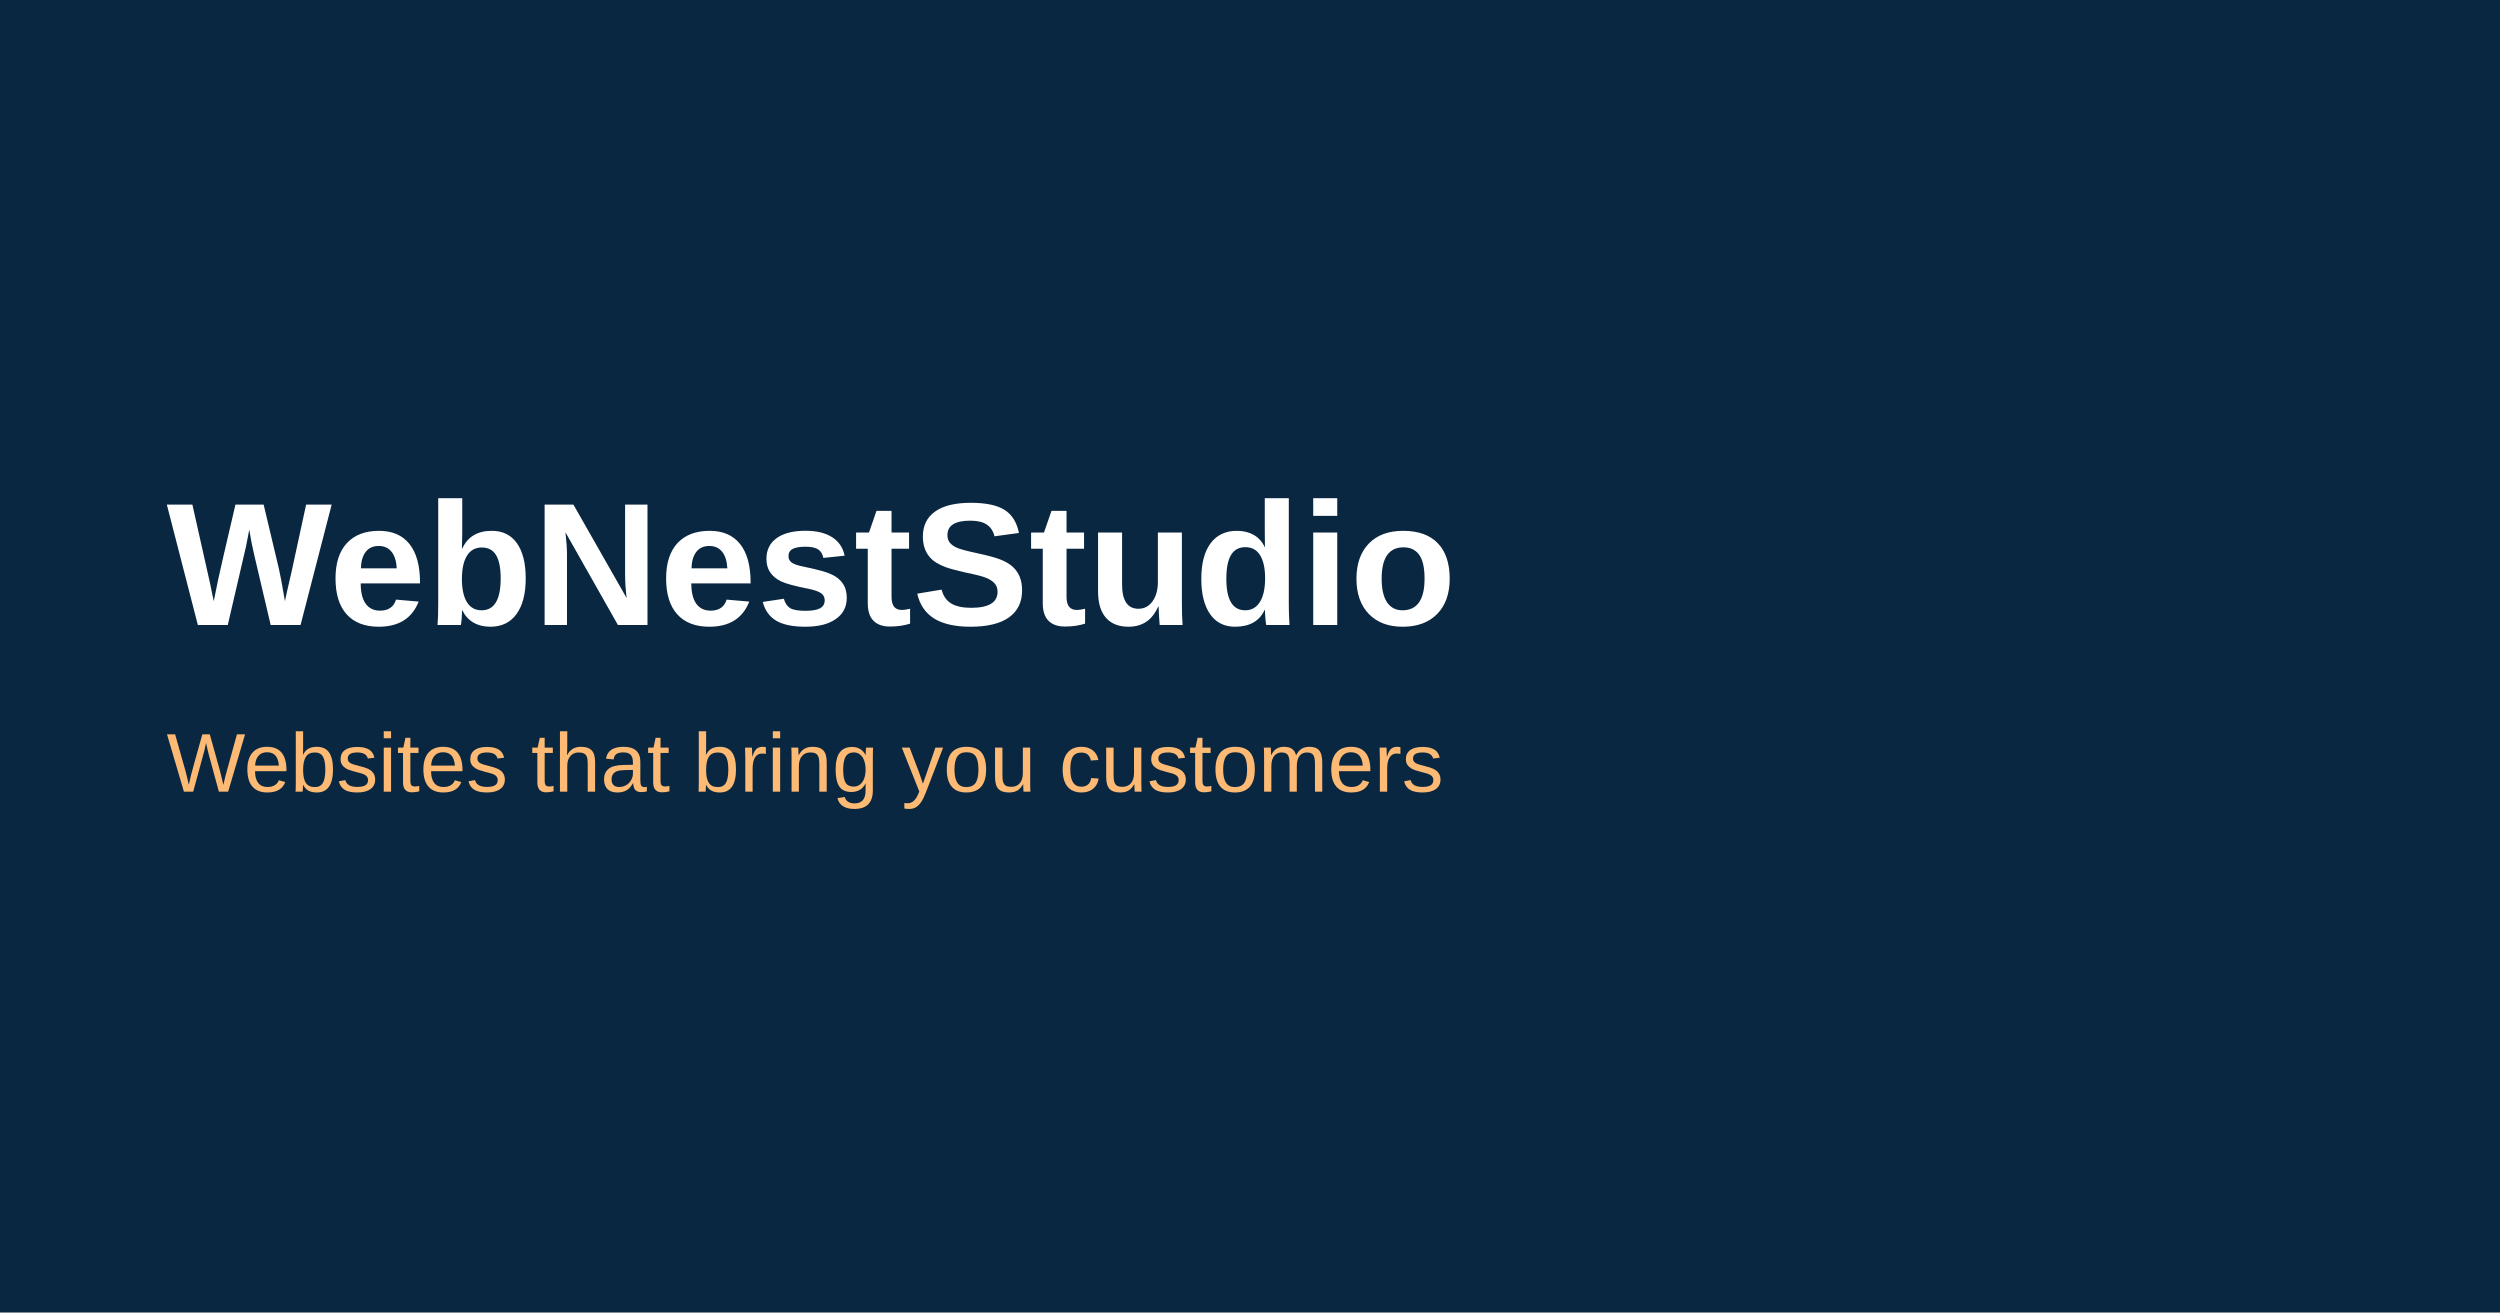
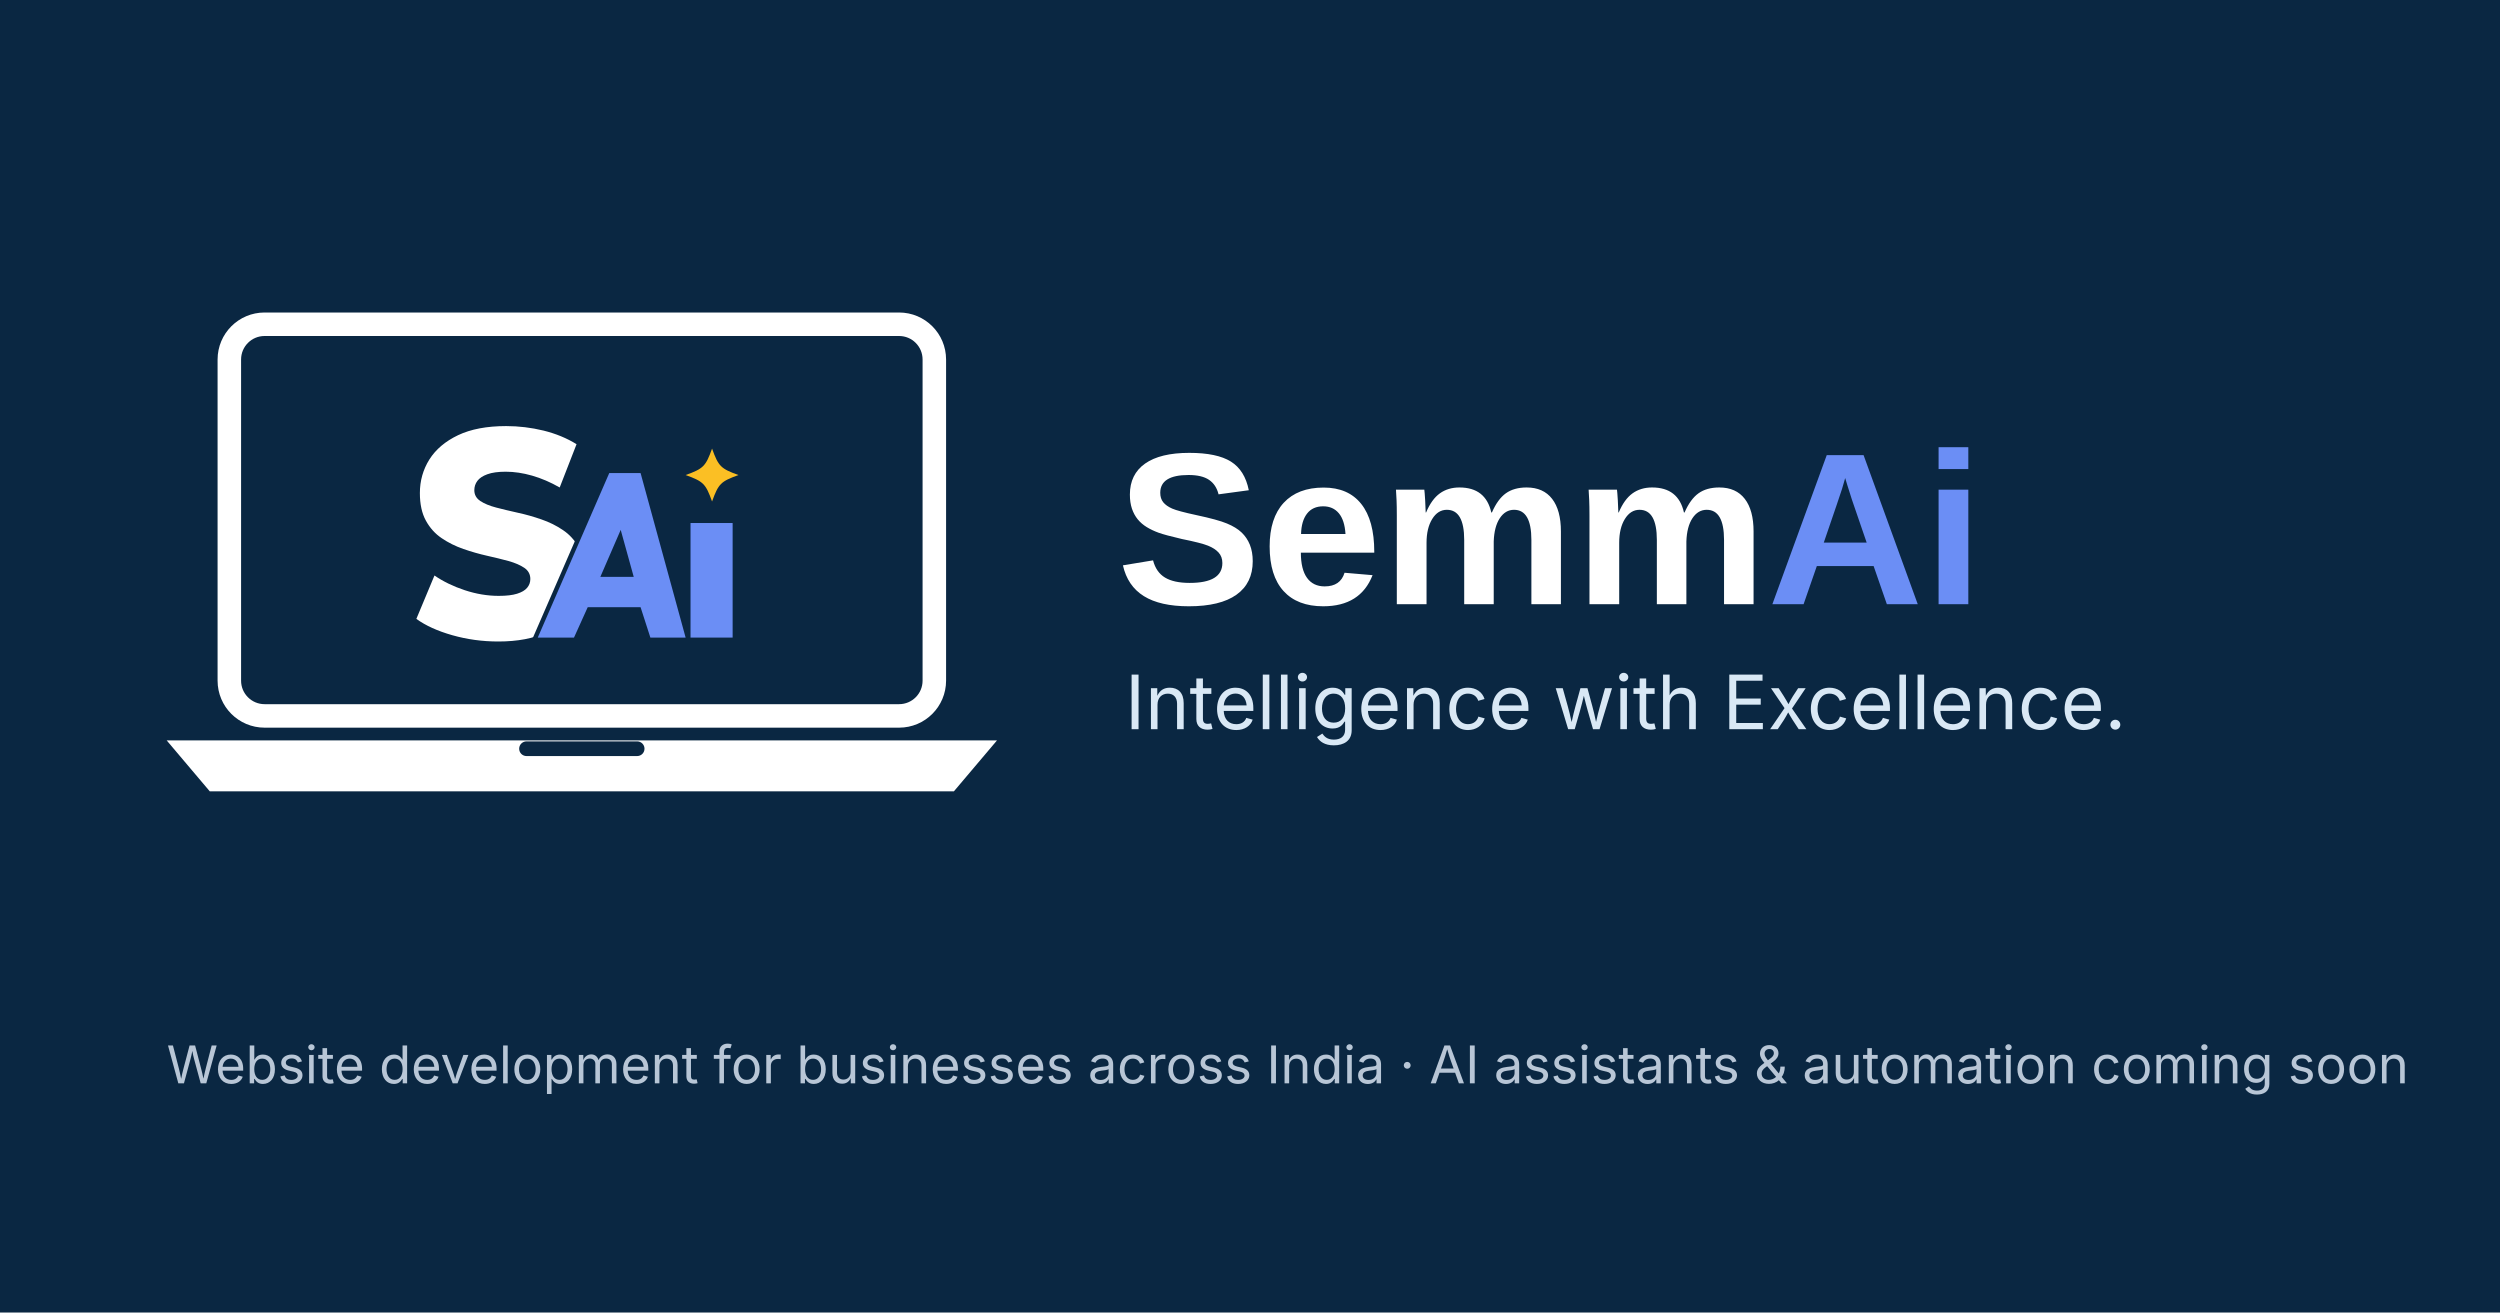
<svg xmlns="http://www.w3.org/2000/svg" width="1200" height="630">
  <rect width="1200" height="630" fill="#0A2742" />
-   <text x="80" y="300" font-family="Arial" font-weight="700" font-size="84" fill="#fff">WebNestStudio</text>
-   <text x="80" y="380" font-family="Arial" font-size="40" fill="#FDBA74">Websites that bring you customers</text>
+   <g transform="translate(80 150) scale(.47)">
+     <rect x="64" y="12" width="720" height="400" rx="36" fill="none" stroke="#FFFFFF" stroke-width="24" />
+     <path d="M0 437H848L804 489H44Z" fill="#FFFFFF" />
+     <rect x="360" y="438" width="128" height="15" rx="7.5" fill="#0A2742" />
+     <path d="M338.7 336.0Q314.3 336.0 291.8 329.6Q269.2 323.2 255.0 312.9L273.5 268.6Q286.9 277.8 304.4 283.6Q321.9 289.4 339.1 289.4Q350.9 289.4 357.9 287.2Q364.9 285.0 368.1 281.2Q371.4 277.3 371.4 272.2Q371.4 265.0 365.3 260.8Q359.1 256.6 349.1 253.8Q339.1 251.1 327.1 248.4Q315.1 245.7 303.0 241.5Q290.9 237.3 280.9 230.5Q270.8 223.7 264.7 212.5Q258.6 201.4 258.6 184.4Q258.6 165.6 268.3 150.1Q278.1 134.6 297.6 125.3Q317.2 116.0 346.7 116.0Q366.0 116.0 384.9 120.6Q403.8 125.3 418.6 134.5L401.4 178.7Q387.2 170.6 373.2 166.6Q359.3 162.6 346.2 162.6Q334.6 162.6 327.5 165.2Q320.4 167.8 317.3 172.0Q314.2 176.2 314.2 181.5Q314.2 188.4 320.3 192.5Q326.5 196.6 336.5 199.2Q346.5 201.8 358.6 204.5Q370.7 207.1 382.7 211.3Q394.7 215.4 404.7 222.2Q414.7 228.9 420.9 240.0Q427.0 251.0 427.0 267.6Q427.0 286.2 417.2 301.7Q407.4 317.2 387.9 326.6Q368.4 336.0 338.7 336.0Z" fill="#FFFFFF" />
+     <path d="M379 332L452 164H484L530 332H494L484 301H430L416 332ZM463.7 222L477 270H442.9Z" fill="#6B8EF5" fill-rule="evenodd" stroke="#0A2742" stroke-width="9" paint-order="stroke" stroke-linejoin="miter" />
+     <rect x="535" y="215" width="43" height="117" fill="#6B8EF5" />
+     <path d="M557 139C563.5 157.1 565.9 159.5 584 166C565.9 172.5 563.5 174.9 557 193C550.5 174.9 548.1 172.5 530 166C548.1 159.5 550.5 157.1 557 139Z" fill="#FBBF24" />
+   </g>
+   <text x="536" y="290" font-family="'Plus Jakarta Sans',Arial,sans-serif" font-weight="800" font-size="104" fill="#fff">Semm<tspan fill="#6B8EF5">Ai</tspan>
+   </text>
+   <text x="540" y="350" font-family="Inter,Arial,sans-serif" font-size="36" fill="#D9E8F5">Intelligence with Excellence.</text>
+   <text x="80" y="520" font-family="Inter,Arial,sans-serif" font-size="25" fill="#B8C6D6">Website development for businesses across India · AI assistants &amp; automation coming soon</text>
</svg>
